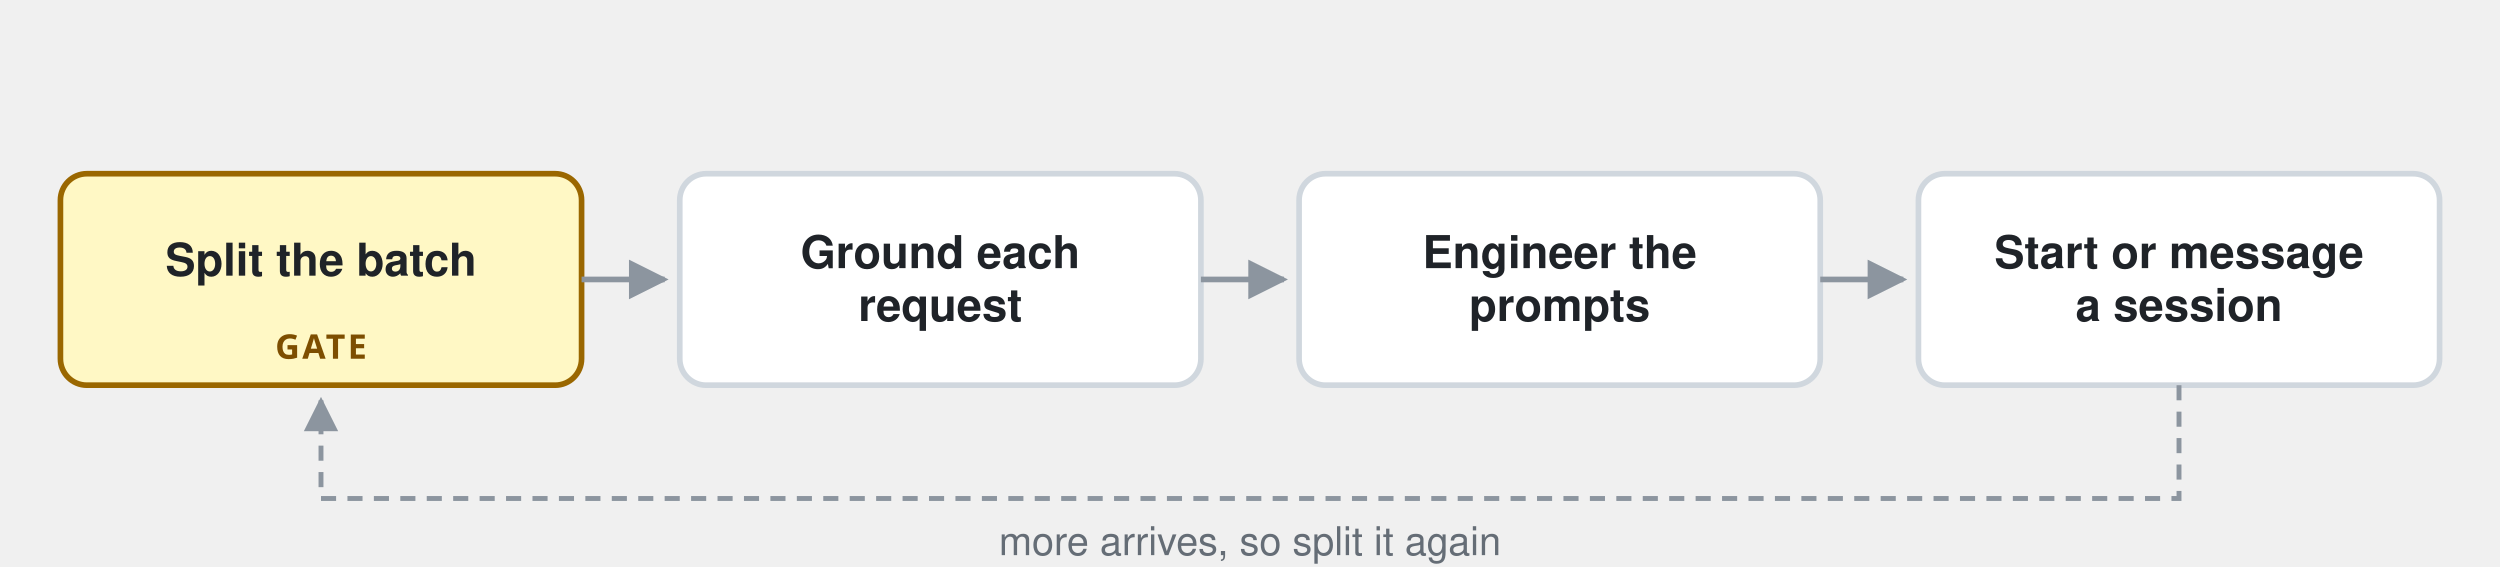
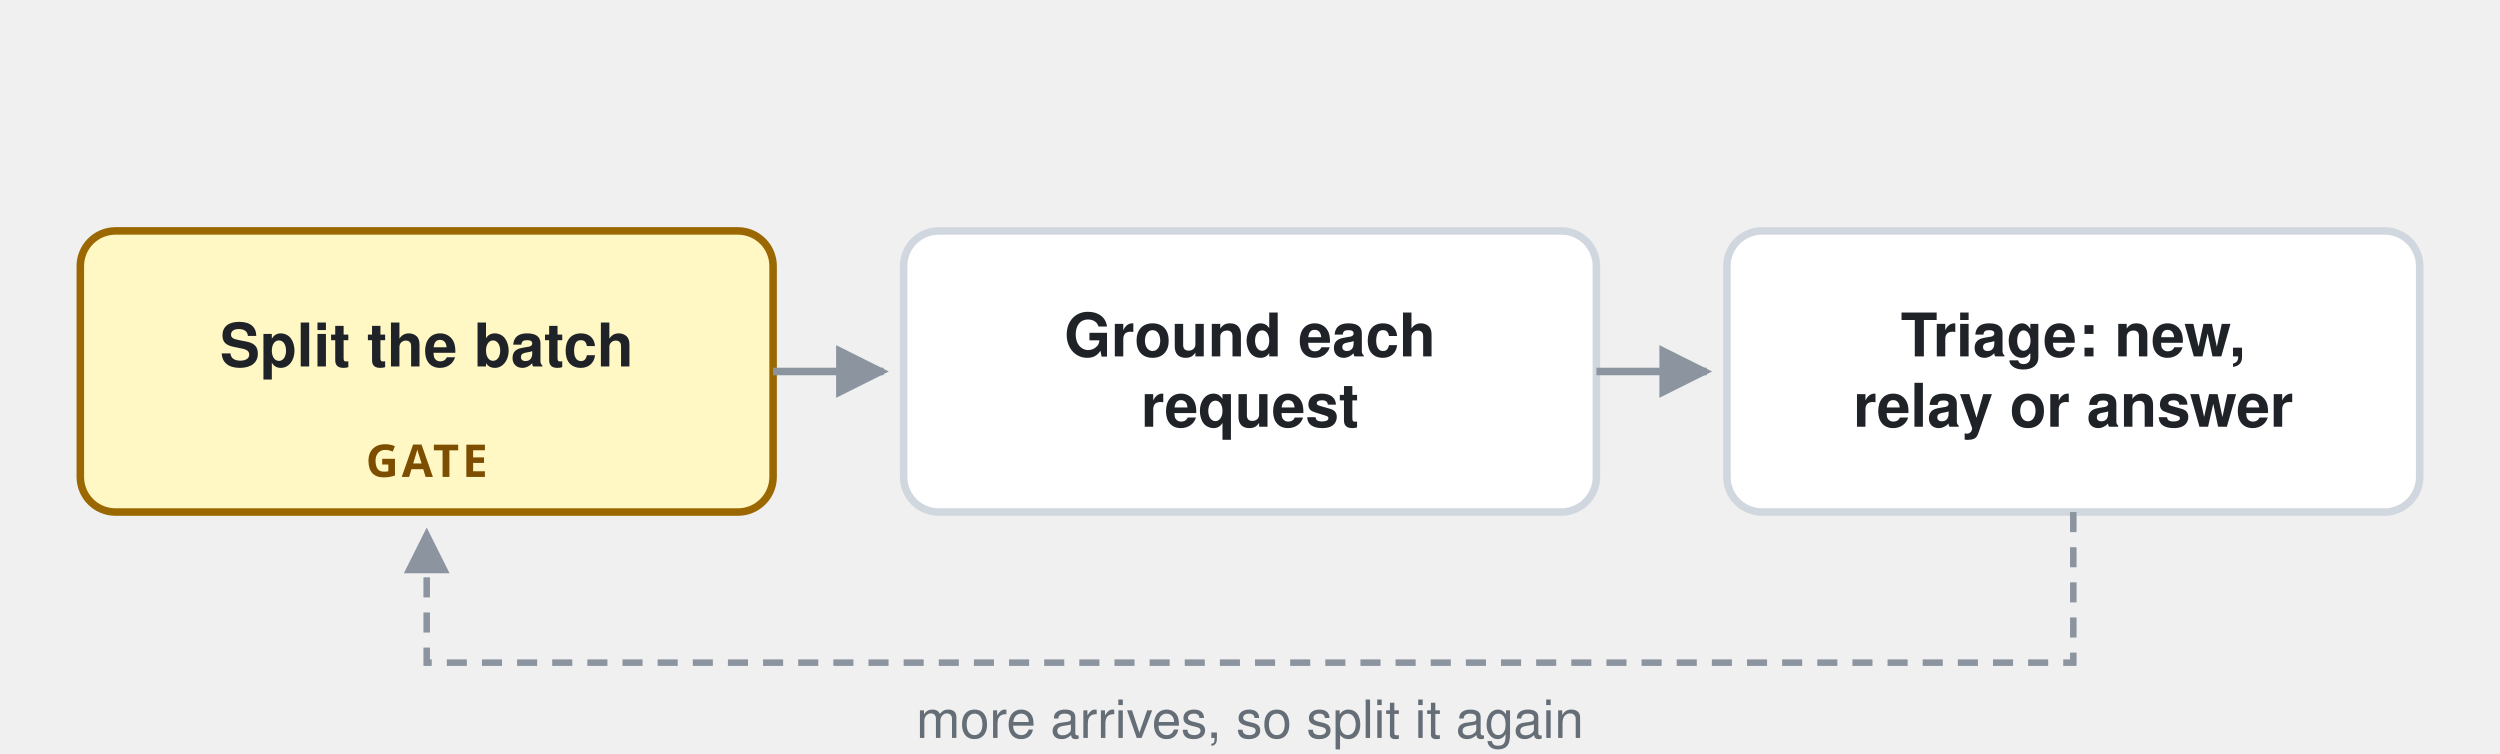
- <svg xmlns="http://www.w3.org/2000/svg" viewBox="0 0 662 150" width="662" height="150" role="img" aria-label="Dispatcher splits a batch of requests and looks just far enough to know where each one belongs. It writes one prompt per request, and each goes to a live session or starts a new one. It never writes a file.">
+ <svg xmlns="http://www.w3.org/2000/svg" viewBox="0 0 498 150" width="498" height="150" role="img" aria-label="Dispatcher splits a batch of requests and grounds each just far enough to triage it: a new conversation for work nobody holds, a relay to the live session that holds it, or an answer here when a look settles it. It never writes a file and delivers nothing itself.">
  <style>
  .t{font:600 12px ui-sans-serif,-apple-system,Segoe UI,Helvetica,Arial;fill:#1f2328}
  .s{font:10.5px ui-sans-serif,-apple-system,Segoe UI,Helvetica,Arial;fill:#656d76}
  .k{font:600 9px ui-sans-serif,sans-serif;fill:#7d4e00;letter-spacing:.07em}
  .b{fill:#ffffff;stroke:#d0d7de;stroke-width:1.5}
  .g{fill:#fff8c5;stroke:#9a6700;stroke-width:1.5}
  .a{fill:#fbefff;stroke:#8250df;stroke-width:1.5}
  .m{fill:#f6f8fa;stroke:#d0d7de;stroke-width:1.5}
  .ln{stroke:#8c959f;stroke-width:1.5;fill:none}
  .lp{stroke:#8c959f;stroke-width:1.3;fill:none;stroke-dasharray:4 3}
  .at{fill:#6639ba}
  @media (prefers-color-scheme: dark){
    .t{fill:#e6edf3}.s{fill:#9198a1}.k{fill:#e3b341}
    .b{fill:#151b23;stroke:#3d444d}
    .g{fill:#2b2412;stroke:#d4a72c}
    .a{fill:#231c33;stroke:#a371f7}
    .m{fill:#0d1117;stroke:#3d444d}
    .ln,.lp{stroke:#6e7681}
    .at{fill:#c297ff}
  }
</style>
  <defs>
    <marker id="h" viewBox="0 0 10 10" refX="9" refY="5" markerWidth="7" markerHeight="7" orient="auto-start-reverse">
      <path d="M0 0 L10 5 L0 10 z" fill="#8c959f" />
    </marker>
  </defs>
  <rect class="g" x="16" y="46" width="138" height="56" rx="7" />
  <text class="t" x="85.0" y="73.0" text-anchor="middle">Split the batch</text>
  <text class="k" x="85.0" y="95" text-anchor="middle">GATE</text>
  <rect class="b" x="180" y="46" width="138" height="56" rx="7" />
  <text class="t" x="249.0" y="71.0" text-anchor="middle">Ground each</text>
  <text class="t" x="249.0" y="85.0" text-anchor="middle">request</text>
  <path class="ln" d="M154 74.0 H176" marker-end="url(#h)" />
  <rect class="b" x="344" y="46" width="138" height="56" rx="7" />
-   <text class="t" x="413.0" y="71.0" text-anchor="middle">Engineer the</text>
-   <text class="t" x="413.0" y="85.0" text-anchor="middle">prompts</text>
+   <text class="t" x="413.0" y="71.0" text-anchor="middle">Triage: new,</text>
+   <text class="t" x="413.0" y="85.0" text-anchor="middle">relay or answer</text>
  <path class="ln" d="M318 74.0 H340" marker-end="url(#h)" />
-   <rect class="b" x="508" y="46" width="138" height="56" rx="7" />
-   <text class="t" x="577.0" y="71.0" text-anchor="middle">Start or message</text>
-   <text class="t" x="577.0" y="85.0" text-anchor="middle">a session</text>
-   <path class="ln" d="M482 74.0 H504" marker-end="url(#h)" />
-   <path class="lp" d="M577.0 102 V132 H85.0 V106" marker-end="url(#h)" />
-   <text class="s" x="331.0" y="147" text-anchor="middle">more arrives, so split it again</text>
+   <path class="lp" d="M413.0 102 V132 H85.0 V106" marker-end="url(#h)" />
+   <text class="s" x="249.0" y="147" text-anchor="middle">more arrives, so split it again</text>
</svg>
